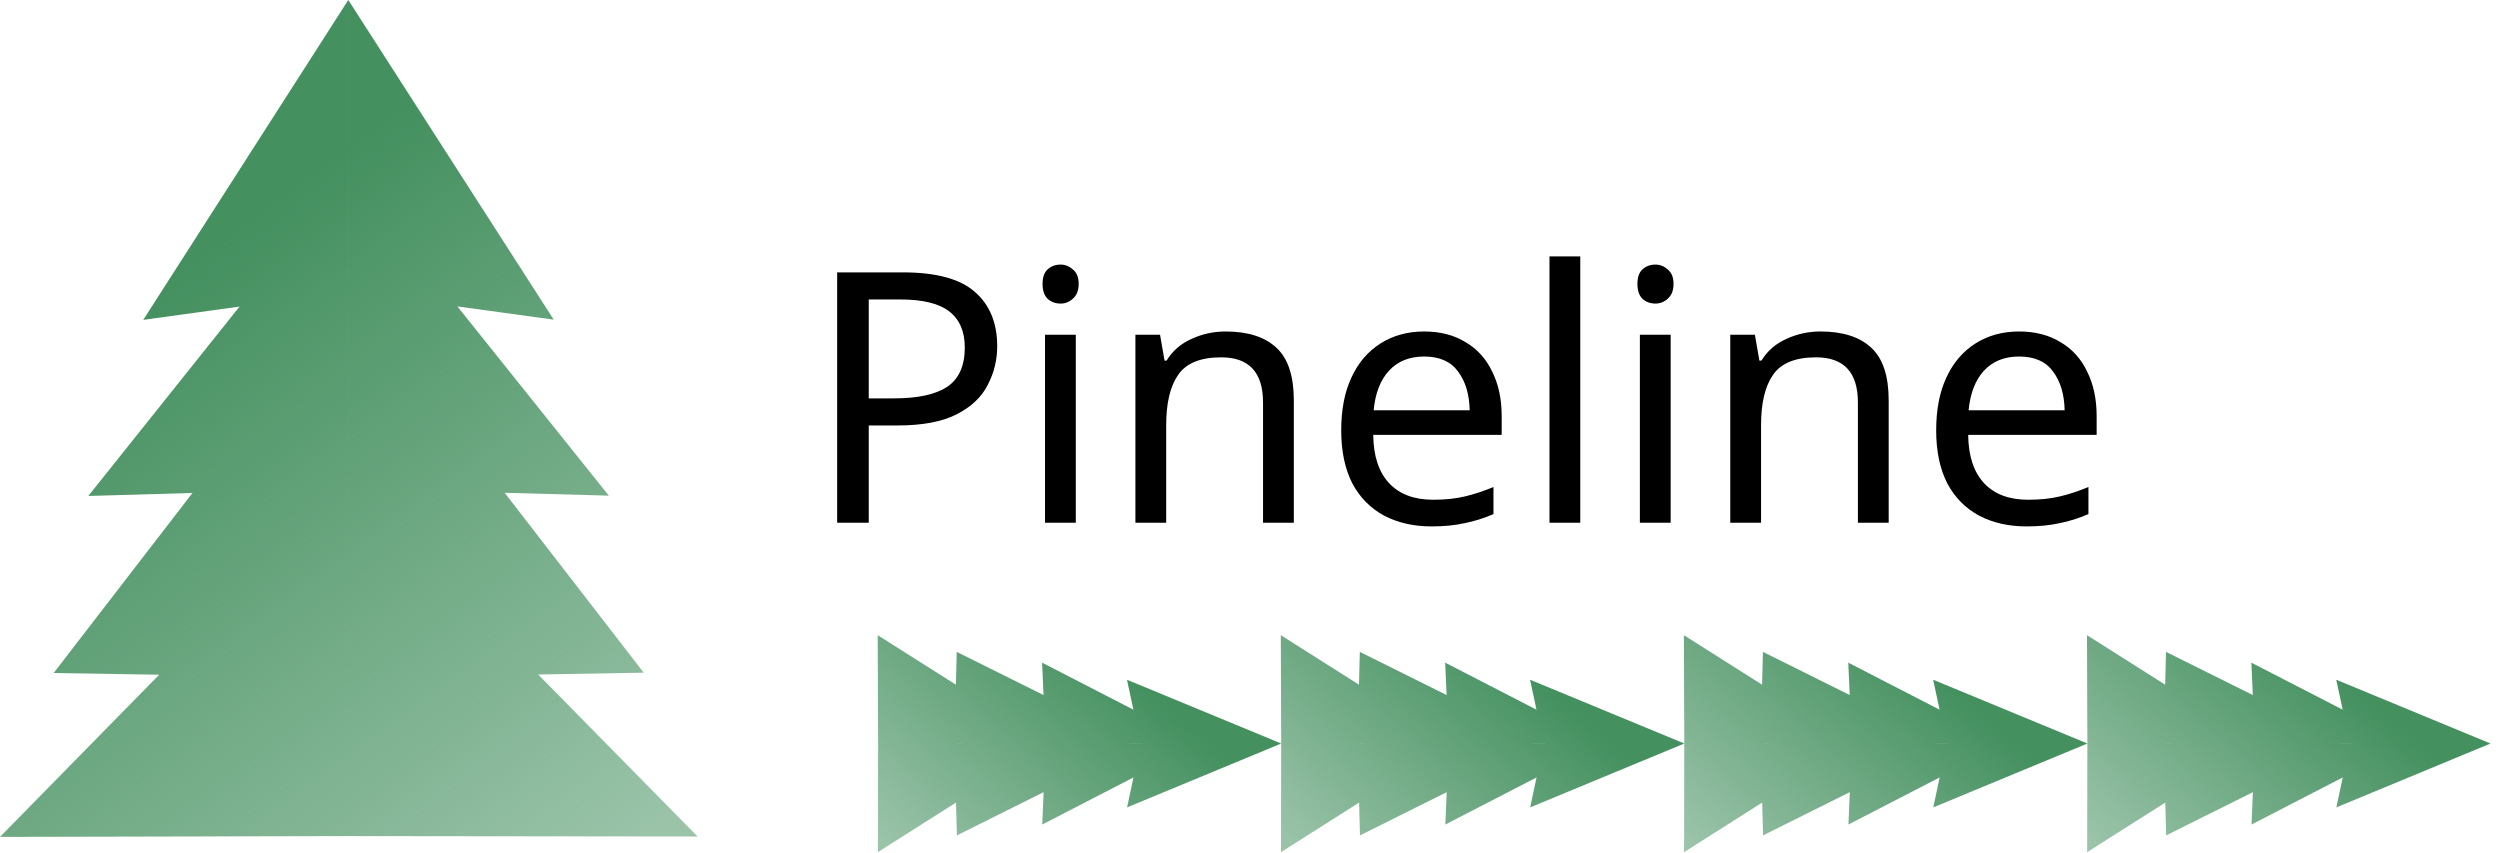
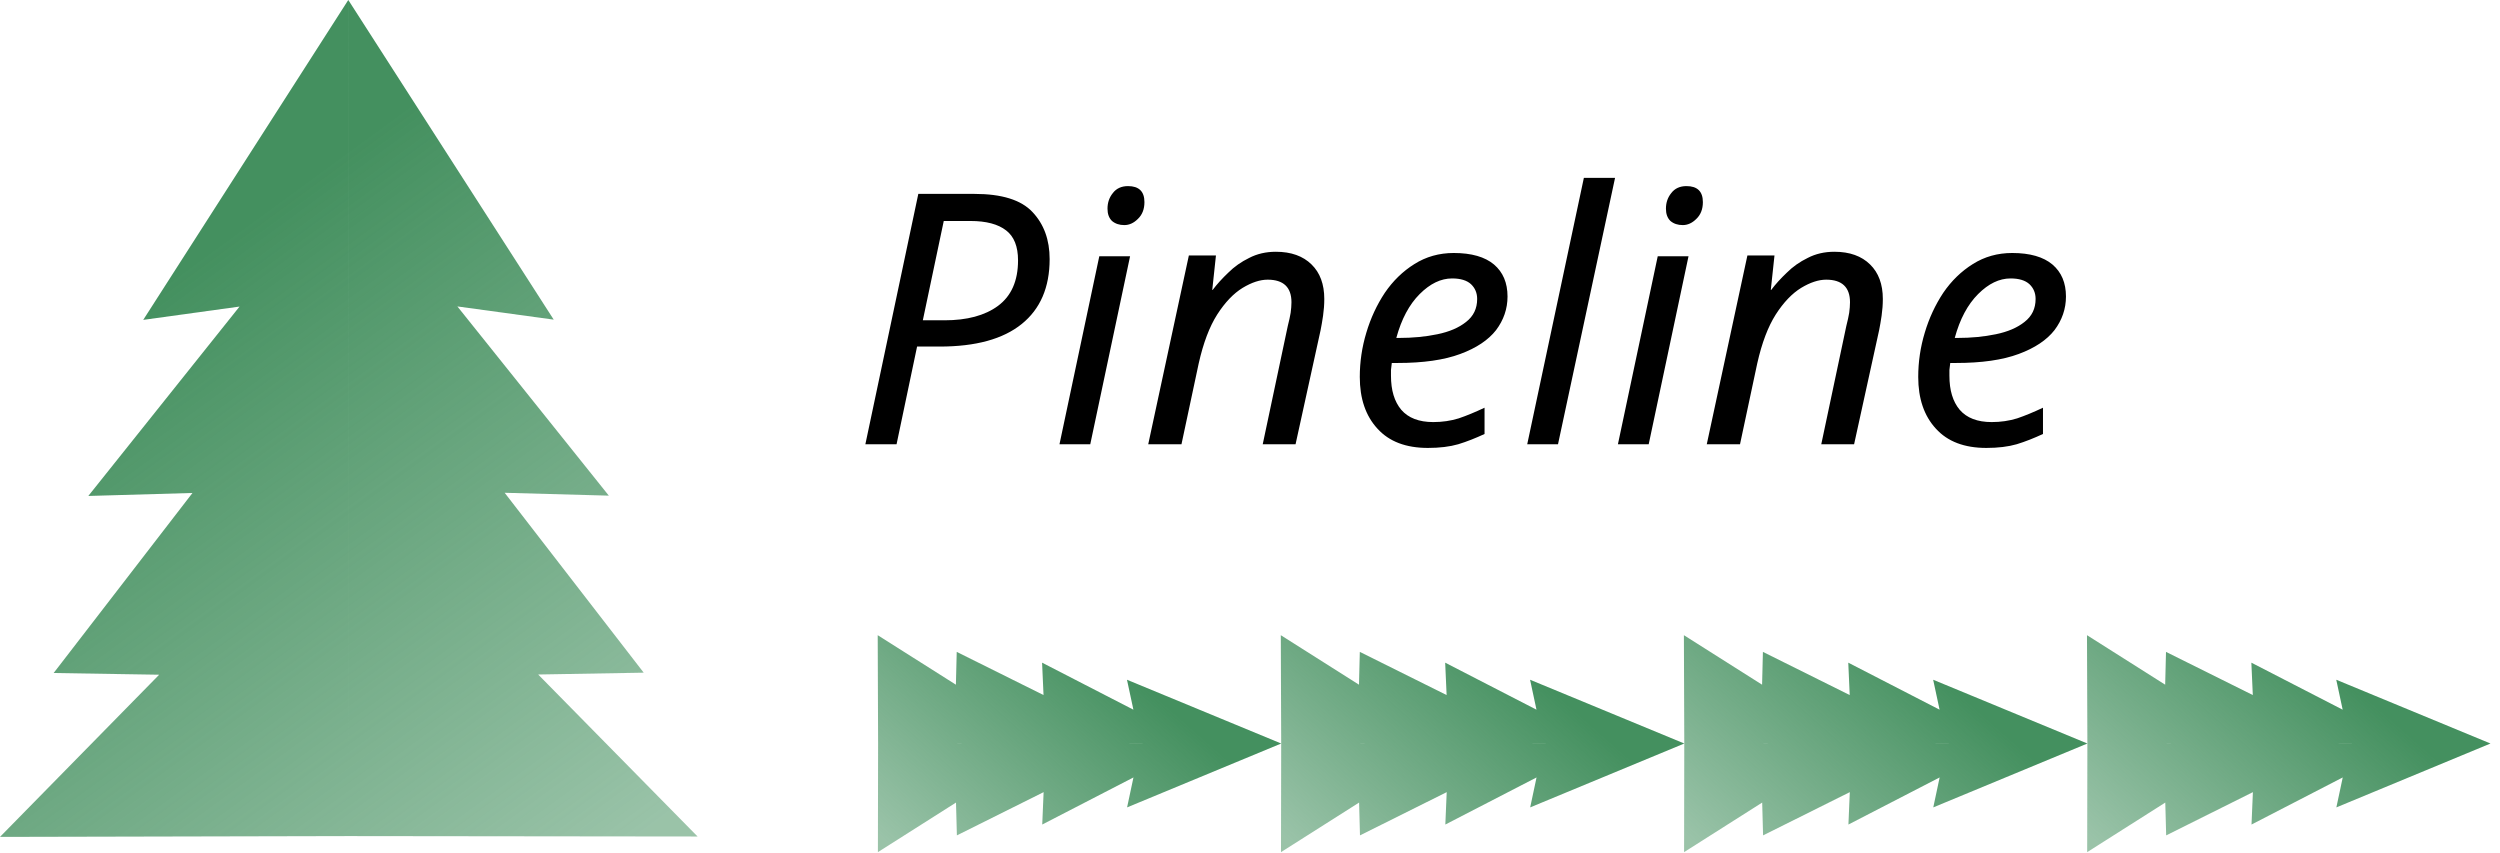
<svg xmlns="http://www.w3.org/2000/svg" xmlns:xlink="http://www.w3.org/1999/xlink" width="95.184mm" height="32.444mm" viewBox="0 0 95.184 32.444" version="1.1" id="svg5">
  <defs id="defs2">
    <linearGradient id="linearGradient2622">
      <stop style="stop-color:#44905f;stop-opacity:1;" offset="0" id="stop2618" />
      <stop style="stop-color:#44905f;stop-opacity:0.54" offset="1" id="stop2620" />
    </linearGradient>
    <linearGradient xlink:href="#linearGradient2622" id="linearGradient2624" x1="83.186" y1="100.767" x2="99.552" y2="123.136" gradientUnits="userSpaceOnUse" />
    <linearGradient xlink:href="#linearGradient2622" id="linearGradient3032" gradientUnits="userSpaceOnUse" x1="83.186" y1="100.767" x2="99.552" y2="123.136" />
    <linearGradient xlink:href="#linearGradient2622" id="linearGradient3082" gradientUnits="userSpaceOnUse" x1="83.186" y1="100.767" x2="99.552" y2="123.136" />
    <linearGradient xlink:href="#linearGradient2622" id="linearGradient3132" gradientUnits="userSpaceOnUse" x1="83.186" y1="100.767" x2="99.552" y2="123.136" />
    <linearGradient xlink:href="#linearGradient2622" id="linearGradient3158" gradientUnits="userSpaceOnUse" x1="83.186" y1="100.767" x2="99.552" y2="123.136" />
  </defs>
  <g id="layer1" transform="translate(-78.82169,-92.51997)">
    <path style="fill:url(#linearGradient2624);fill-opacity:1;stroke:none;stroke-width:0.265px;stroke-linecap:butt;stroke-linejoin:miter;stroke-opacity:1" d="m 85.742,93.222 -7.807,12.179 3.667,-0.507 -5.758,7.211 3.966,-0.114 -5.286,6.855 4.018,0.065 -6.061,6.175 13.28,-0.031 m -0.018,-31.833 7.821,12.17 -3.668,-0.503 5.766,7.204 -3.966,-0.109 5.294,6.849 -4.018,0.07 6.069,6.168 -13.28,-0.016" id="path869" transform="translate(6.339945,-0.7020949)" />
    <path style="fill:url(#linearGradient3032);fill-opacity:1;stroke:none;stroke-width:0.265px;stroke-linecap:butt;stroke-linejoin:miter;stroke-opacity:1" d="m 85.742,93.222 -7.807,12.179 3.667,-0.507 -5.758,7.211 3.966,-0.114 -5.286,6.855 4.018,0.065 -6.061,6.175 13.28,-0.031 m -0.018,-31.833 7.821,12.17 -3.668,-0.503 5.766,7.204 -3.966,-0.109 5.294,6.849 -4.018,0.07 6.069,6.168 -13.28,-0.016" id="path869-3" transform="matrix(0,0.3109934,-0.4821131,0,172.5448,94.1628)" />
    <path style="fill:url(#linearGradient3082);fill-opacity:1;stroke:none;stroke-width:0.265px;stroke-linecap:butt;stroke-linejoin:miter;stroke-opacity:1" d="m 85.742,93.222 -7.807,12.179 3.667,-0.507 -5.758,7.211 3.966,-0.114 -5.286,6.855 4.018,0.065 -6.061,6.175 13.28,-0.031 m -0.018,-31.833 7.821,12.17 -3.668,-0.503 5.766,7.204 -3.966,-0.109 5.294,6.849 -4.018,0.07 6.069,6.168 -13.28,-0.016" id="path869-3-1" transform="matrix(0,0.3109934,-0.4821131,0,187.892,94.1628)" />
    <path style="fill:url(#linearGradient3132);fill-opacity:1;stroke:none;stroke-width:0.265px;stroke-linecap:butt;stroke-linejoin:miter;stroke-opacity:1" d="m 85.742,93.222 -7.807,12.179 3.667,-0.507 -5.758,7.211 3.966,-0.114 -5.286,6.855 4.018,0.065 -6.061,6.175 13.28,-0.031 m -0.018,-31.833 7.821,12.17 -3.668,-0.503 5.766,7.204 -3.966,-0.109 5.294,6.849 -4.018,0.07 6.069,6.168 -13.28,-0.016" id="path869-3-1-3" transform="matrix(0,0.3109934,-0.4821131,0,203.2392,94.1628)" />
    <path style="fill:url(#linearGradient3158);fill-opacity:1;stroke:none;stroke-width:0.265px;stroke-linecap:butt;stroke-linejoin:miter;stroke-opacity:1" d="m 85.742,93.222 -7.807,12.179 3.667,-0.507 -5.758,7.211 3.966,-0.114 -5.286,6.855 4.018,0.065 -6.061,6.175 13.28,-0.031 m -0.018,-31.833 7.821,12.17 -3.668,-0.503 5.766,7.204 -3.966,-0.109 5.294,6.849 -4.018,0.07 6.069,6.168 -13.28,-0.016" id="path869-3-1-6" transform="matrix(0,0.3109934,-0.4821131,0,218.5864,94.1628)" />
-     <text xml:space="preserve" style="font-size:13.339px;line-height:1.25;font-family:'Fira Code';-inkscape-font-specification:'Fira Code';stroke-width:0.333" x="109.398" y="112.421" id="text4769">
-       <tspan id="tspan4767" style="stroke-width:0.333" x="109.398" y="112.421">Pineline</tspan>
+     <text xml:space="preserve" style="font-size:13.339px;line-height:1.25;font-family:'Fira Code';-inkscape-font-specification:'Fira Code';stroke-width:0.333" x="111.221" y="109.436" id="text4769">
+       <tspan id="tspan4767" style="font-style:italic;font-variant:normal;font-weight:300;font-stretch:normal;font-family:'Operator Mono';-inkscape-font-specification:'Operator Mono Light Italic';stroke-width:0.333" x="111.221" y="109.436">Pineline</tspan>
    </text>
  </g>
</svg>
